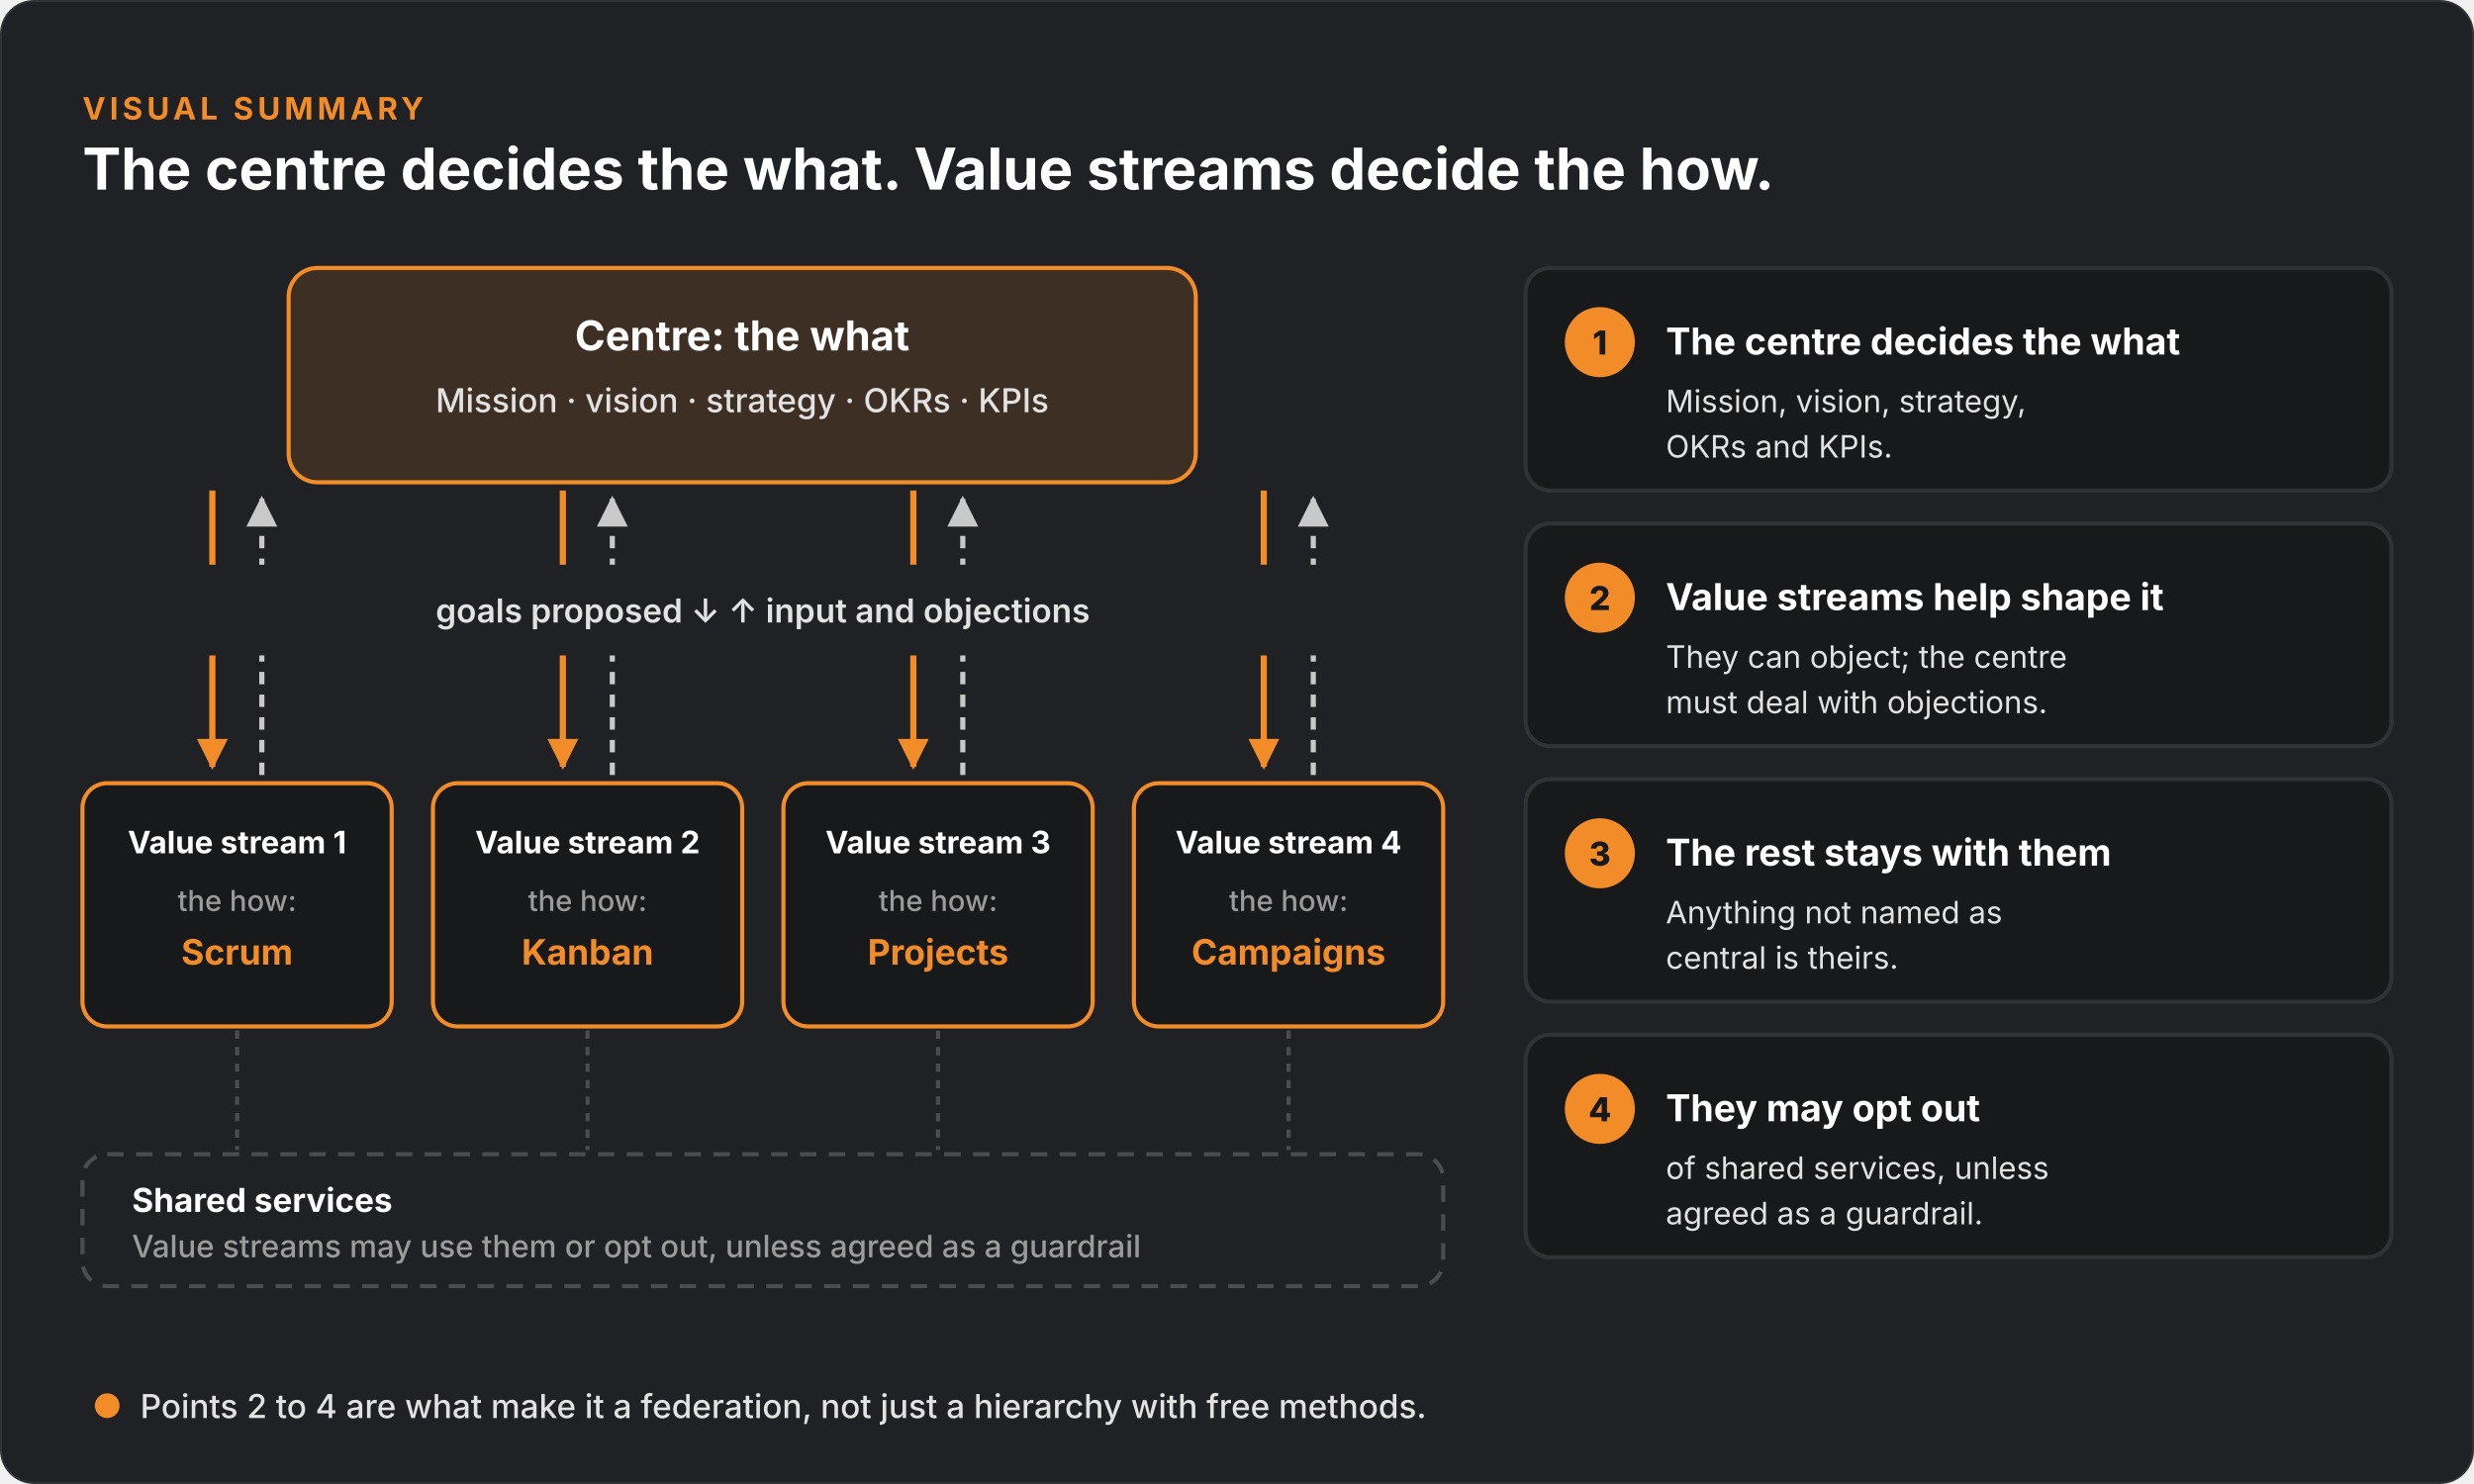
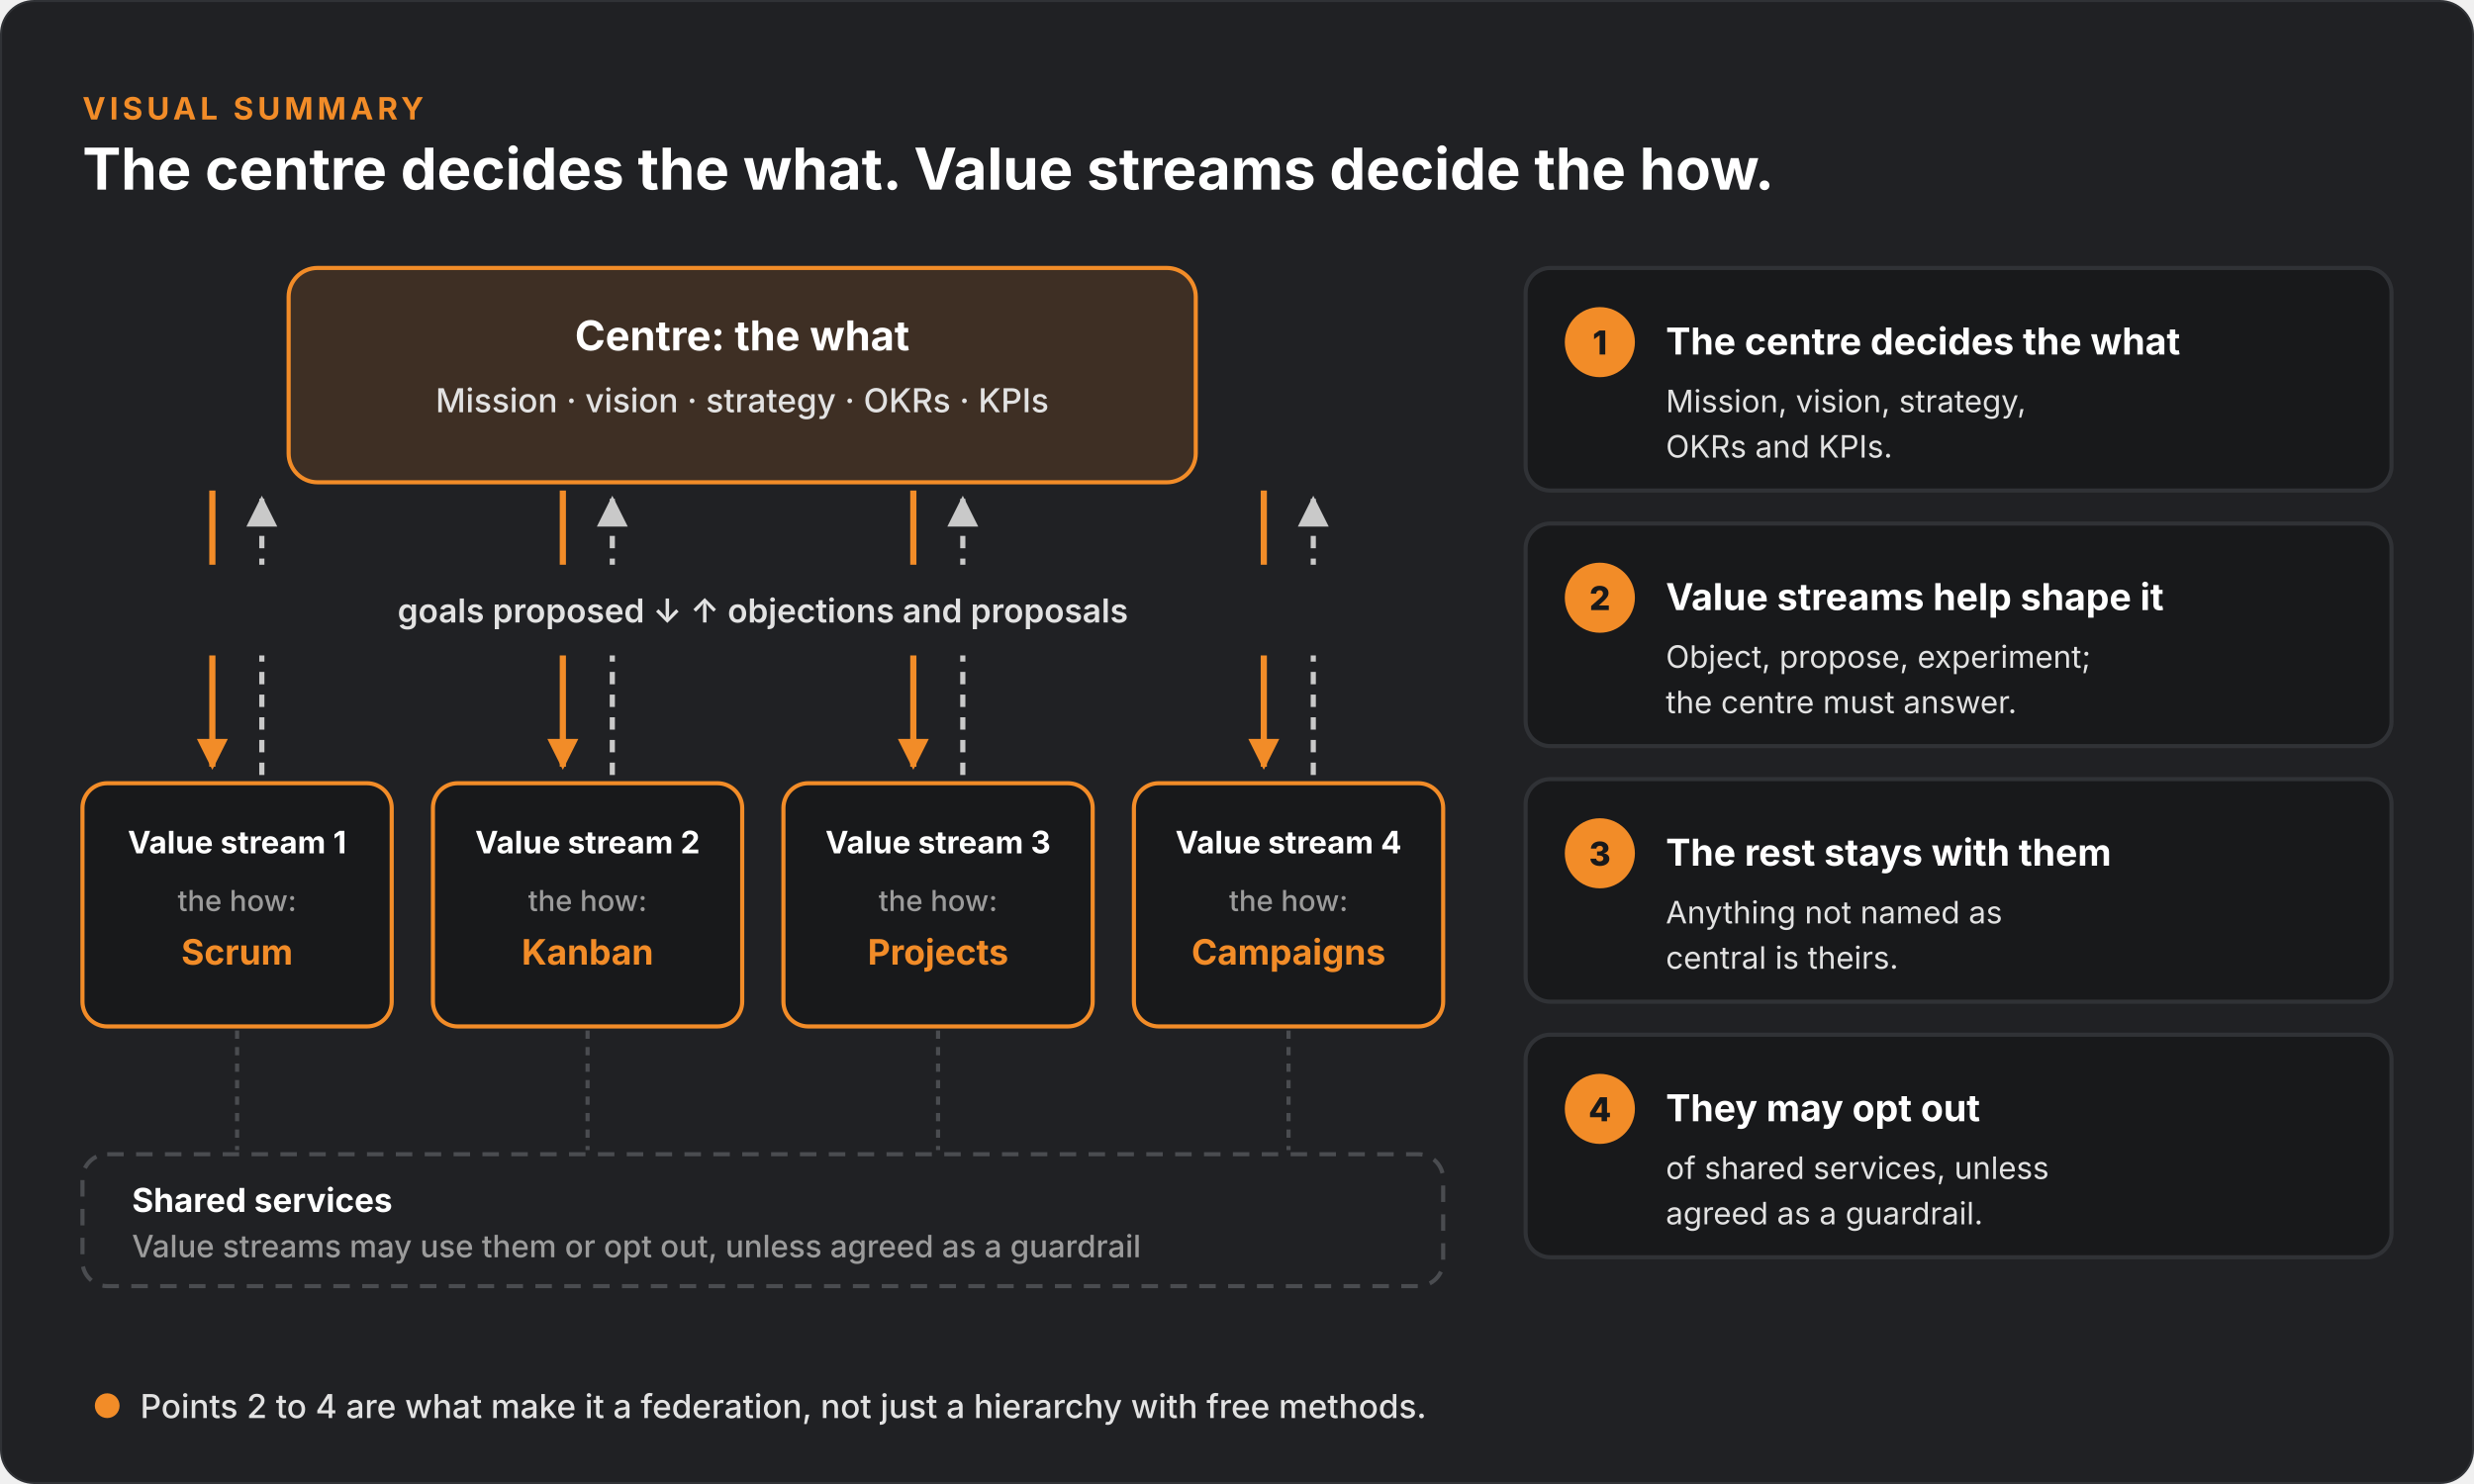
<svg xmlns="http://www.w3.org/2000/svg" viewBox="0 0 1200 720" width="1200" height="720" role="img" aria-labelledby="t d" font-family="Inter, ui-sans-serif, system-ui, -apple-system, 'Segoe UI', sans-serif">
  <defs>
    <marker id="arr" viewBox="0 0 10 10" refX="9" refY="5" markerWidth="6" markerHeight="6" orient="auto">
      <path d="M0,0 L10,5 L0,10 z" fill="#c9c9c9" />
    </marker>
    <marker id="arrO" viewBox="0 0 10 10" refX="9" refY="5" markerWidth="5" markerHeight="5" orient="auto">
      <path d="M0,0 L10,5 L0,10 z" fill="#f28c28" />
    </marker>
  </defs>
  <rect x="0.5" y="0.5" width="1199" height="719" rx="16" fill="#202124" stroke="#303236" />
  <text x="40" y="58" font-size="15" fill="#f28c28" font-weight="700" text-anchor="start" letter-spacing="2">VISUAL SUMMARY</text>
  <text x="40" y="92" font-size="28" fill="#ffffff" font-weight="700" text-anchor="start">The centre decides the what. Value streams decide the how.</text>
  <rect x="140" y="130" width="440" height="104" rx="14" fill="rgba(242,140,40,0.14)" stroke="#f28c28" stroke-width="2" />
  <text x="360.0" y="170" font-size="20" fill="#ffffff" font-weight="700" text-anchor="middle">Centre: the what</text>
  <text x="360.0" y="200" font-size="16" fill="#e2e2e2" font-weight="500" text-anchor="middle">Mission · vision · strategy · OKRs · KPIs</text>
  <rect x="40" y="380" width="150" height="118" rx="12" fill="#18191b" stroke="#f28c28" stroke-width="2" />
  <text x="115.0" y="414" font-size="15" fill="#ffffff" font-weight="700" text-anchor="middle">Value stream 1</text>
  <text x="115.0" y="442" font-size="14" fill="#9b9b9b" font-weight="500" text-anchor="middle">the how:</text>
  <text x="115.0" y="468" font-size="17" fill="#f28c28" font-weight="700" text-anchor="middle">Scrum</text>
  <line x1="103.0" y1="238" x2="103.0" y2="372" stroke="#f28c28" stroke-width="3" marker-end="url(#arrO)" />
  <line x1="127.0" y1="376" x2="127.0" y2="242" stroke="#c9c9c9" stroke-width="2.5" marker-end="url(#arr)" stroke-dasharray="6 5" />
  <rect x="210" y="380" width="150" height="118" rx="12" fill="#18191b" stroke="#f28c28" stroke-width="2" />
  <text x="285.0" y="414" font-size="15" fill="#ffffff" font-weight="700" text-anchor="middle">Value stream 2</text>
  <text x="285.0" y="442" font-size="14" fill="#9b9b9b" font-weight="500" text-anchor="middle">the how:</text>
  <text x="285.0" y="468" font-size="17" fill="#f28c28" font-weight="700" text-anchor="middle">Kanban</text>
  <line x1="273.0" y1="238" x2="273.0" y2="372" stroke="#f28c28" stroke-width="3" marker-end="url(#arrO)" />
  <line x1="297.0" y1="376" x2="297.0" y2="242" stroke="#c9c9c9" stroke-width="2.5" marker-end="url(#arr)" stroke-dasharray="6 5" />
  <rect x="380" y="380" width="150" height="118" rx="12" fill="#18191b" stroke="#f28c28" stroke-width="2" />
  <text x="455.0" y="414" font-size="15" fill="#ffffff" font-weight="700" text-anchor="middle">Value stream 3</text>
  <text x="455.0" y="442" font-size="14" fill="#9b9b9b" font-weight="500" text-anchor="middle">the how:</text>
  <text x="455.0" y="468" font-size="17" fill="#f28c28" font-weight="700" text-anchor="middle">Projects</text>
  <line x1="443.0" y1="238" x2="443.0" y2="372" stroke="#f28c28" stroke-width="3" marker-end="url(#arrO)" />
  <line x1="467.0" y1="376" x2="467.0" y2="242" stroke="#c9c9c9" stroke-width="2.5" marker-end="url(#arr)" stroke-dasharray="6 5" />
  <rect x="550" y="380" width="150" height="118" rx="12" fill="#18191b" stroke="#f28c28" stroke-width="2" />
  <text x="625.0" y="414" font-size="15" fill="#ffffff" font-weight="700" text-anchor="middle">Value stream 4</text>
  <text x="625.0" y="442" font-size="14" fill="#9b9b9b" font-weight="500" text-anchor="middle">the how:</text>
  <text x="625.0" y="468" font-size="17" fill="#f28c28" font-weight="700" text-anchor="middle">Campaigns</text>
  <line x1="613.0" y1="238" x2="613.0" y2="372" stroke="#f28c28" stroke-width="3" marker-end="url(#arrO)" />
  <line x1="637.0" y1="376" x2="637.0" y2="242" stroke="#c9c9c9" stroke-width="2.5" marker-end="url(#arr)" stroke-dasharray="6 5" />
  <text x="600" y="285" font-size="1" fill="#e2e2e2" font-weight="400" text-anchor="start" />
  <rect x="40" y="274" width="660" height="44" fill="#202124" />
-   <text x="370.0" y="302" font-size="16" fill="#e2e2e2" font-weight="600" text-anchor="middle">goals proposed  ↓      ↑  input and objections</text>
+   <text x="370.0" y="302" font-size="16" fill="#e2e2e2" font-weight="600" text-anchor="middle">goals proposed  ↓      ↑  objections and proposals</text>
  <rect x="40" y="560" width="660" height="64" rx="12" fill="#202124" stroke="#4a4c50" stroke-width="2" stroke-dasharray="8 6" />
  <text x="64" y="588" font-size="16" fill="#ffffff" font-weight="700" text-anchor="start">Shared services</text>
  <text x="64" y="610" font-size="15" fill="#9b9b9b" font-weight="500" text-anchor="start">Value streams may use them or opt out, unless agreed as a guardrail</text>
  <line x1="115.0" y1="500" x2="115.0" y2="558" stroke="#4a4c50" stroke-width="2" stroke-dasharray="4 4" />
  <line x1="285.0" y1="500" x2="285.0" y2="558" stroke="#4a4c50" stroke-width="2" stroke-dasharray="4 4" />
  <line x1="455.0" y1="500" x2="455.0" y2="558" stroke="#4a4c50" stroke-width="2" stroke-dasharray="4 4" />
  <line x1="625.0" y1="500" x2="625.0" y2="558" stroke="#4a4c50" stroke-width="2" stroke-dasharray="4 4" />
  <rect x="740" y="130" width="420" height="108" rx="12" fill="#18191b" stroke="#303236" stroke-width="2" />
  <circle cx="776" cy="166" r="17" fill="#f28c28" />
  <text x="776" y="172" font-size="16" fill="#18191b" font-weight="800" text-anchor="middle">1</text>
  <text x="808" y="172" font-size="18" fill="#ffffff" font-weight="700" text-anchor="start">The centre decides the what</text>
  <text x="808" y="200" font-size="15" fill="#e2e2e2" font-weight="400" text-anchor="start">Mission, vision, strategy,</text>
  <text x="808" y="222" font-size="15" fill="#e2e2e2" font-weight="400" text-anchor="start">OKRs and KPIs.</text>
  <rect x="740" y="254" width="420" height="108" rx="12" fill="#18191b" stroke="#303236" stroke-width="2" />
  <circle cx="776" cy="290" r="17" fill="#f28c28" />
  <text x="776" y="296" font-size="16" fill="#18191b" font-weight="800" text-anchor="middle">2</text>
  <text x="808" y="296" font-size="18" fill="#ffffff" font-weight="700" text-anchor="start">Value streams help shape it</text>
-   <text x="808" y="324" font-size="15" fill="#e2e2e2" font-weight="400" text-anchor="start">They can object; the centre</text>
-   <text x="808" y="346" font-size="15" fill="#e2e2e2" font-weight="400" text-anchor="start">must deal with objections.</text>
+   <text x="808" y="324" font-size="15" fill="#e2e2e2" font-weight="400" text-anchor="start">Object, propose, experiment;</text>
+   <text x="808" y="346" font-size="15" fill="#e2e2e2" font-weight="400" text-anchor="start">the centre must answer.</text>
  <rect x="740" y="378" width="420" height="108" rx="12" fill="#18191b" stroke="#303236" stroke-width="2" />
  <circle cx="776" cy="414" r="17" fill="#f28c28" />
  <text x="776" y="420" font-size="16" fill="#18191b" font-weight="800" text-anchor="middle">3</text>
  <text x="808" y="420" font-size="18" fill="#ffffff" font-weight="700" text-anchor="start">The rest stays with them</text>
  <text x="808" y="448" font-size="15" fill="#e2e2e2" font-weight="400" text-anchor="start">Anything not named as</text>
  <text x="808" y="470" font-size="15" fill="#e2e2e2" font-weight="400" text-anchor="start">central is theirs.</text>
  <rect x="740" y="502" width="420" height="108" rx="12" fill="#18191b" stroke="#303236" stroke-width="2" />
  <circle cx="776" cy="538" r="17" fill="#f28c28" />
  <text x="776" y="544" font-size="16" fill="#18191b" font-weight="800" text-anchor="middle">4</text>
  <text x="808" y="544" font-size="18" fill="#ffffff" font-weight="700" text-anchor="start">They may opt out</text>
  <text x="808" y="572" font-size="15" fill="#e2e2e2" font-weight="400" text-anchor="start">of shared services, unless</text>
  <text x="808" y="594" font-size="15" fill="#e2e2e2" font-weight="400" text-anchor="start">agreed as a guardrail.</text>
  <circle cx="52" cy="682" r="6" fill="#f28c28" />
  <text x="68" y="688" font-size="16" fill="#e2e2e2" font-weight="500" text-anchor="start">Points 2 to 4 are what make it a federation, not just a hierarchy with free methods.</text>
</svg>
